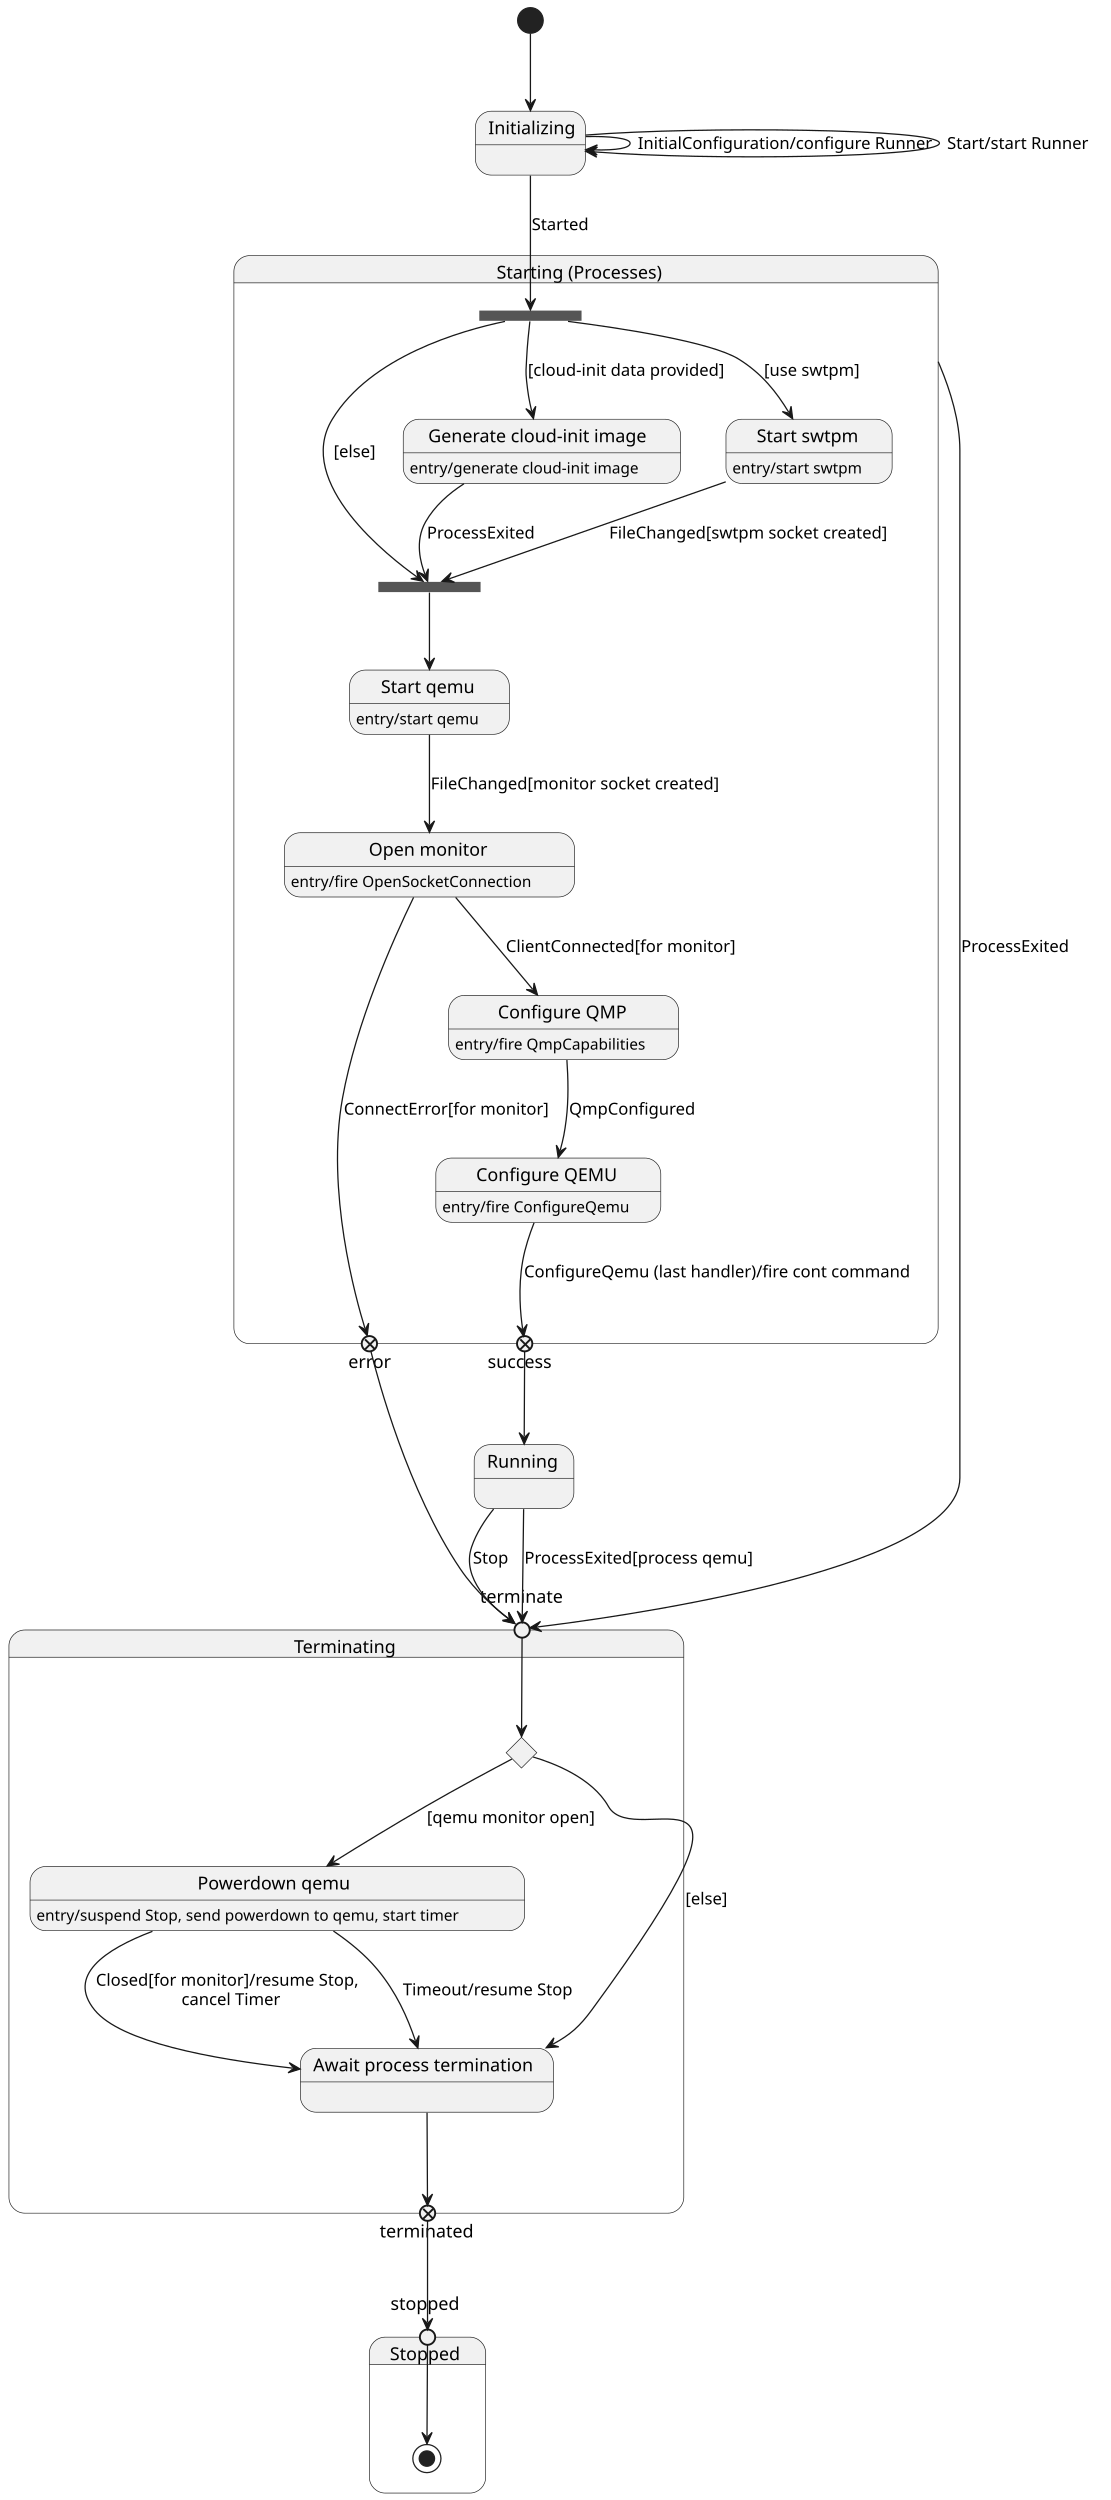
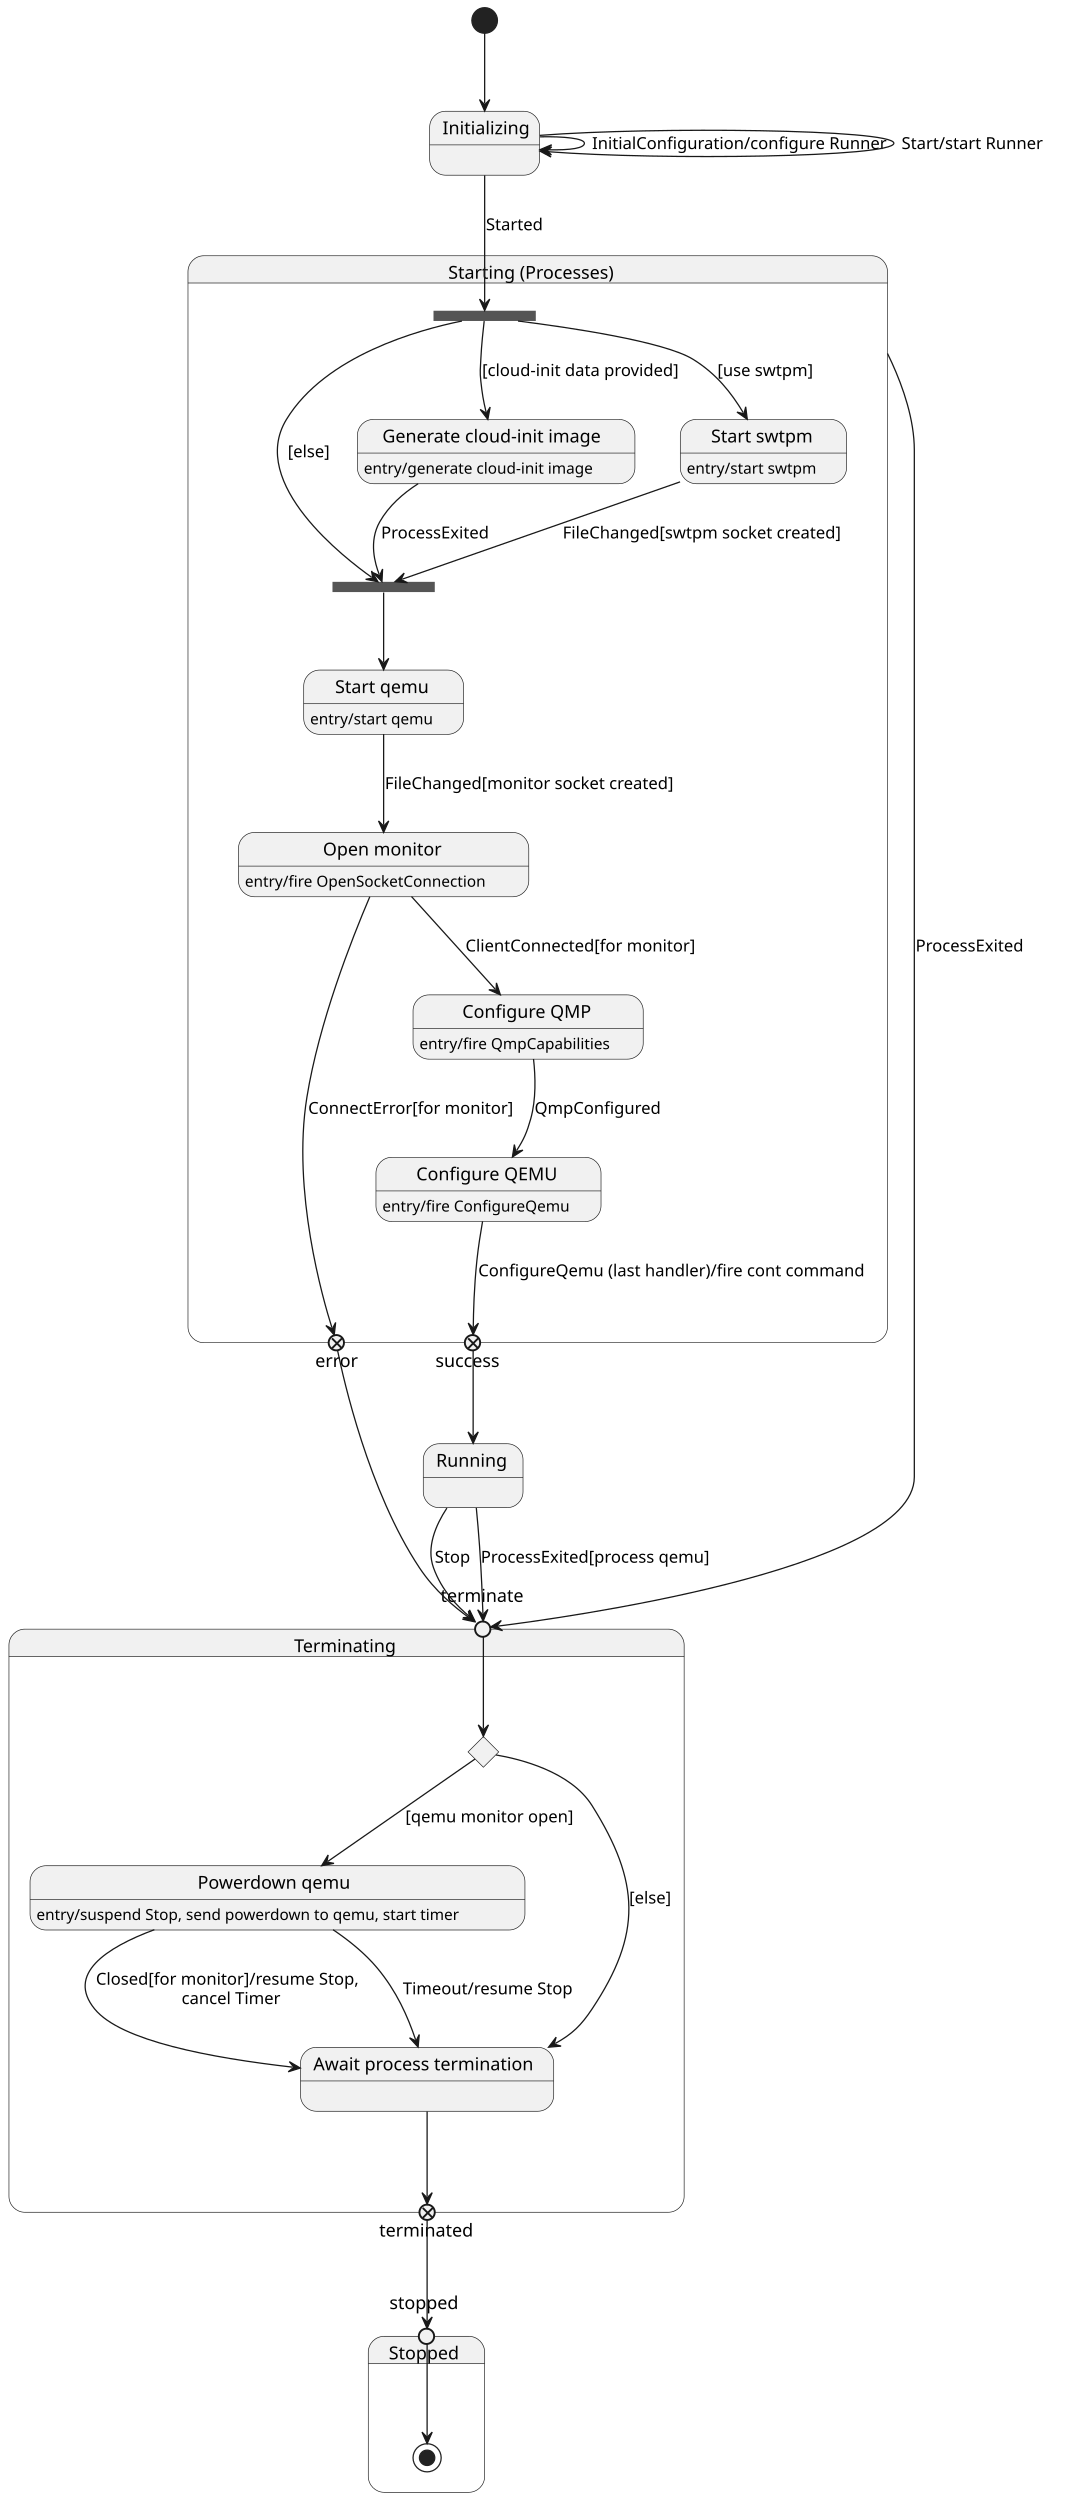
- <svg xmlns="http://www.w3.org/2000/svg" contentStyleType="text/css" height="1956px" preserveAspectRatio="none" style="width:869px;height:1956px;background:#FFFFFF;" version="1.1" viewBox="0 0 869 1956" width="869px" zoomAndPan="magnify">
+ <svg xmlns="http://www.w3.org/2000/svg" contentStyleType="text/css" height="1955px" preserveAspectRatio="none" style="width:833px;height:1955px;background:#FFFFFF;" version="1.1" viewBox="0 0 833 1955" width="833px" zoomAndPan="magnify">
  <defs />
  <g>
    <g id="cluster_StartingProcess">
-       <path d="M195.5,200 L721.5,200 A12.5,12.5 0 0 1 734,212.5 L734,221.297 L183,221.297 L183,212.5 A12.5,12.5 0 0 1 195.5,200 " fill="#F1F1F1" style="stroke:#F1F1F1;stroke-width:1.0;" />
-       <rect fill="none" height="851.32" rx="12.5" ry="12.5" style="stroke:#181818;stroke-width:0.5;" width="551" x="183" y="200" />
-       <line style="stroke:#181818;stroke-width:0.5;" x1="183" x2="734" y1="221.297" y2="221.297" />
-       <text fill="#000000" font-family="sans-serif" font-size="14" lengthAdjust="spacing" textLength="140" x="388.5" y="217.995">Starting (Processes)</text>
+       <path d="M159.5,200 L681.5,200 A12.5,12.5 0 0 1 694,212.5 L694,221.297 L147,221.297 L147,212.5 A12.5,12.5 0 0 1 159.5,200 " fill="#F1F1F1" style="stroke:#F1F1F1;stroke-width:1.0;" />
+       <rect fill="none" height="850" rx="12.5" ry="12.5" style="stroke:#181818;stroke-width:0.5;" width="547" x="147" y="200" />
+       <line style="stroke:#181818;stroke-width:0.5;" x1="147" x2="694" y1="221.297" y2="221.297" />
+       <text fill="#000000" font-family="sans-serif" font-size="14" lengthAdjust="spacing" textLength="140" x="350.5" y="217.995">Starting (Processes)</text>
    </g>
    <g id="cluster_Terminating">
-       <path d="M19.5,1275.32 L522.5,1275.32 A12.5,12.5 0 0 1 535,1287.82 L535,1296.617 L7,1296.617 L7,1287.82 A12.5,12.5 0 0 1 19.5,1275.32 " fill="#F1F1F1" style="stroke:#F1F1F1;stroke-width:1.0;" />
-       <rect fill="none" height="456.27" rx="12.5" ry="12.5" style="stroke:#181818;stroke-width:0.5;" width="528" x="7" y="1275.32" />
-       <line style="stroke:#181818;stroke-width:0.5;" x1="7" x2="535" y1="1296.617" y2="1296.617" />
-       <text fill="#000000" font-family="sans-serif" font-size="14" lengthAdjust="spacing" textLength="82" x="230" y="1293.315">Terminating</text>
+       <path d="M19.5,1274 L522.5,1274 A12.5,12.5 0 0 1 535,1286.5 L535,1295.297 L7,1295.297 L7,1286.5 A12.5,12.5 0 0 1 19.5,1274 " fill="#F1F1F1" style="stroke:#F1F1F1;stroke-width:1.0;" />
+       <rect fill="none" height="456" rx="12.5" ry="12.5" style="stroke:#181818;stroke-width:0.5;" width="528" x="7" y="1274" />
+       <line style="stroke:#181818;stroke-width:0.5;" x1="7" x2="535" y1="1295.297" y2="1295.297" />
+       <text fill="#000000" font-family="sans-serif" font-size="14" lengthAdjust="spacing" textLength="82" x="230" y="1291.995">Terminating</text>
    </g>
    <g id="cluster_Stopped">
-       <path d="M301.5,1828.59 L367.5,1828.59 A12.5,12.5 0 0 1 380,1841.09 L380,1849.887 L289,1849.887 L289,1841.09 A12.5,12.5 0 0 1 301.5,1828.59 " fill="#F1F1F1" style="stroke:#F1F1F1;stroke-width:1.0;" />
-       <rect fill="none" height="122" rx="12.5" ry="12.5" style="stroke:#181818;stroke-width:0.5;" width="91" x="289" y="1828.59" />
-       <line style="stroke:#181818;stroke-width:0.5;" x1="289" x2="380" y1="1849.887" y2="1849.887" />
-       <text fill="#000000" font-family="sans-serif" font-size="14" lengthAdjust="spacing" textLength="59" x="305" y="1846.585">Stopped</text>
+       <path d="M300.5,1827 L366.5,1827 A12.5,12.5 0 0 1 379,1839.5 L379,1848.297 L288,1848.297 L288,1839.5 A12.5,12.5 0 0 1 300.5,1827 " fill="#F1F1F1" style="stroke:#F1F1F1;stroke-width:1.0;" />
+       <rect fill="none" height="122" rx="12.5" ry="12.5" style="stroke:#181818;stroke-width:0.5;" width="91" x="288" y="1827" />
+       <line style="stroke:#181818;stroke-width:0.5;" x1="288" x2="379" y1="1848.297" y2="1848.297" />
+       <text fill="#000000" font-family="sans-serif" font-size="14" lengthAdjust="spacing" textLength="59" x="304" y="1844.995">Stopped</text>
    </g>
    <g id="StartingProcess.qemu">
-       <rect fill="#F1F1F1" height="50.266" rx="12.5" ry="12.5" style="stroke:#181818;stroke-width:0.5;" width="125" x="273.5" y="524.26" />
-       <line style="stroke:#181818;stroke-width:0.5;" x1="273.5" x2="398.5" y1="550.557" y2="550.557" />
-       <text fill="#000000" font-family="sans-serif" font-size="14" lengthAdjust="spacing" textLength="76" x="298" y="542.255">Start qemu</text>
-       <text fill="#000000" font-family="sans-serif" font-size="12" lengthAdjust="spacing" textLength="105" x="278.5" y="566.696">entry/start qemu</text>
+       <rect fill="#F1F1F1" height="50.266" rx="12.5" ry="12.5" style="stroke:#181818;stroke-width:0.5;" width="125" x="237.5" y="524" />
+       <line style="stroke:#181818;stroke-width:0.5;" x1="237.5" x2="362.5" y1="550.297" y2="550.297" />
+       <text fill="#000000" font-family="sans-serif" font-size="14" lengthAdjust="spacing" textLength="76" x="262" y="541.995">Start qemu</text>
+       <text fill="#000000" font-family="sans-serif" font-size="12" lengthAdjust="spacing" textLength="105" x="242.5" y="566.436">entry/start qemu</text>
    </g>
    <g id="StartingProcess.monitor">
-       <rect fill="#F1F1F1" height="50.266" rx="12.5" ry="12.5" style="stroke:#181818;stroke-width:0.5;" width="227" x="222.5" y="651.53" />
-       <line style="stroke:#181818;stroke-width:0.5;" x1="222.5" x2="449.5" y1="677.827" y2="677.827" />
-       <text fill="#000000" font-family="sans-serif" font-size="14" lengthAdjust="spacing" textLength="95" x="288.5" y="669.525">Open monitor</text>
-       <text fill="#000000" font-family="sans-serif" font-size="12" lengthAdjust="spacing" textLength="207" x="227.5" y="693.966">entry/fire OpenSocketConnection</text>
+       <rect fill="#F1F1F1" height="50.266" rx="12.5" ry="12.5" style="stroke:#181818;stroke-width:0.5;" width="227" x="186.5" y="651" />
+       <line style="stroke:#181818;stroke-width:0.5;" x1="186.5" x2="413.5" y1="677.297" y2="677.297" />
+       <text fill="#000000" font-family="sans-serif" font-size="14" lengthAdjust="spacing" textLength="95" x="252.5" y="668.995">Open monitor</text>
+       <text fill="#000000" font-family="sans-serif" font-size="12" lengthAdjust="spacing" textLength="207" x="191.5" y="693.436">entry/fire OpenSocketConnection</text>
    </g>
    <g id="StartingProcess.waitForConfigured">
-       <rect fill="#F1F1F1" height="50.266" rx="12.5" ry="12.5" style="stroke:#181818;stroke-width:0.5;" width="180" x="351" y="778.79" />
-       <line style="stroke:#181818;stroke-width:0.5;" x1="351" x2="531" y1="805.087" y2="805.087" />
-       <text fill="#000000" font-family="sans-serif" font-size="14" lengthAdjust="spacing" textLength="103" x="389.5" y="796.785">Configure QMP</text>
-       <text fill="#000000" font-family="sans-serif" font-size="12" lengthAdjust="spacing" textLength="160" x="356" y="821.226">entry/fire QmpCapabilities</text>
+       <rect fill="#F1F1F1" height="50.266" rx="12.5" ry="12.5" style="stroke:#181818;stroke-width:0.5;" width="180" x="323" y="778" />
+       <line style="stroke:#181818;stroke-width:0.5;" x1="323" x2="503" y1="804.297" y2="804.297" />
+       <text fill="#000000" font-family="sans-serif" font-size="14" lengthAdjust="spacing" textLength="103" x="361.5" y="795.995">Configure QMP</text>
+       <text fill="#000000" font-family="sans-serif" font-size="12" lengthAdjust="spacing" textLength="160" x="328" y="820.436">entry/fire QmpCapabilities</text>
    </g>
    <g id="StartingProcess.configure">
-       <rect fill="#F1F1F1" height="50.266" rx="12.5" ry="12.5" style="stroke:#181818;stroke-width:0.5;" width="176" x="341" y="906.06" />
-       <line style="stroke:#181818;stroke-width:0.5;" x1="341" x2="517" y1="932.357" y2="932.357" />
-       <text fill="#000000" font-family="sans-serif" font-size="14" lengthAdjust="spacing" textLength="113" x="372.5" y="924.055">Configure QEMU</text>
-       <text fill="#000000" font-family="sans-serif" font-size="12" lengthAdjust="spacing" textLength="156" x="346" y="948.495">entry/fire ConfigureQemu</text>
-     </g>
-     <text fill="#000000" font-family="sans-serif" font-size="14" lengthAdjust="spacing" textLength="58" x="381.5" y="1070.315">success</text>
-     <ellipse cx="410.5" cy="1051.32" fill="#F1F1F1" rx="6" ry="6" style="stroke:#181818;stroke-width:1.5;" />
-     <line style="stroke:#181818;stroke-width:1.5;" x1="414.889" x2="407.111" y1="1055.709" y2="1047.931" />
-     <line style="stroke:#181818;stroke-width:1.5;" x1="414.889" x2="407.111" y1="1047.931" y2="1055.709" />
-     <text fill="#000000" font-family="sans-serif" font-size="14" lengthAdjust="spacing" textLength="33" x="272.5" y="1070.315">error</text>
-     <ellipse cx="289" cy="1051.32" fill="#F1F1F1" rx="6" ry="6" style="stroke:#181818;stroke-width:1.5;" />
-     <line style="stroke:#181818;stroke-width:1.5;" x1="293.389" x2="285.611" y1="1055.709" y2="1047.931" />
-     <line style="stroke:#181818;stroke-width:1.5;" x1="293.389" x2="285.611" y1="1047.931" y2="1055.709" />
-     <rect fill="#555555" height="8" style="stroke:none;stroke-width:1.0;" width="80" x="375" y="243" />
-     <rect fill="#555555" height="8" style="stroke:none;stroke-width:1.0;" width="80" x="296" y="455.26" />
+       <rect fill="#F1F1F1" height="50.266" rx="12.5" ry="12.5" style="stroke:#181818;stroke-width:0.5;" width="176" x="294" y="905" />
+       <line style="stroke:#181818;stroke-width:0.5;" x1="294" x2="470" y1="931.297" y2="931.297" />
+       <text fill="#000000" font-family="sans-serif" font-size="14" lengthAdjust="spacing" textLength="113" x="325.5" y="922.995">Configure QEMU</text>
+       <text fill="#000000" font-family="sans-serif" font-size="12" lengthAdjust="spacing" textLength="156" x="299" y="947.436">entry/fire ConfigureQemu</text>
+     </g>
+     <text fill="#000000" font-family="sans-serif" font-size="14" lengthAdjust="spacing" textLength="58" x="340.5" y="1068.995">success</text>
+     <ellipse cx="369.5" cy="1050" fill="#F1F1F1" rx="6" ry="6" style="stroke:#181818;stroke-width:1.5;" />
+     <line style="stroke:#181818;stroke-width:1.5;" x1="373.889" x2="366.111" y1="1054.389" y2="1046.611" />
+     <line style="stroke:#181818;stroke-width:1.5;" x1="373.889" x2="366.111" y1="1046.611" y2="1054.389" />
+     <text fill="#000000" font-family="sans-serif" font-size="14" lengthAdjust="spacing" textLength="33" x="246.5" y="1068.995">error</text>
+     <ellipse cx="263" cy="1050" fill="#F1F1F1" rx="6" ry="6" style="stroke:#181818;stroke-width:1.5;" />
+     <line style="stroke:#181818;stroke-width:1.5;" x1="267.389" x2="259.611" y1="1054.389" y2="1046.611" />
+     <line style="stroke:#181818;stroke-width:1.5;" x1="267.389" x2="259.611" y1="1046.611" y2="1054.389" />
+     <rect fill="#555555" height="8" style="stroke:none;stroke-width:1.0;" width="80" x="339" y="243" />
+     <rect fill="#555555" height="8" style="stroke:none;stroke-width:1.0;" width="80" x="260" y="455" />
    <g id="StartingProcess.cloudInit">
-       <rect fill="#F1F1F1" height="50.266" rx="12.5" ry="12.5" style="stroke:#181818;stroke-width:0.5;" width="217" x="315.5" y="328" />
-       <line style="stroke:#181818;stroke-width:0.5;" x1="315.5" x2="532.5" y1="354.297" y2="354.297" />
-       <text fill="#000000" font-family="sans-serif" font-size="14" lengthAdjust="spacing" textLength="178" x="335" y="345.995">Generate cloud-init image</text>
-       <text fill="#000000" font-family="sans-serif" font-size="12" lengthAdjust="spacing" textLength="197" x="320.5" y="370.435">entry/generate cloud-init image</text>
+       <rect fill="#F1F1F1" height="50.266" rx="12.5" ry="12.5" style="stroke:#181818;stroke-width:0.5;" width="217" x="279.5" y="328" />
+       <line style="stroke:#181818;stroke-width:0.5;" x1="279.5" x2="496.5" y1="354.297" y2="354.297" />
+       <text fill="#000000" font-family="sans-serif" font-size="14" lengthAdjust="spacing" textLength="178" x="299" y="345.995">Generate cloud-init image</text>
+       <text fill="#000000" font-family="sans-serif" font-size="12" lengthAdjust="spacing" textLength="197" x="284.5" y="370.435">entry/generate cloud-init image</text>
    </g>
    <g id="StartingProcess.swtpm">
-       <rect fill="#F1F1F1" height="50.266" rx="12.5" ry="12.5" style="stroke:#181818;stroke-width:0.5;" width="130" x="568" y="328" />
-       <line style="stroke:#181818;stroke-width:0.5;" x1="568" x2="698" y1="354.297" y2="354.297" />
-       <text fill="#000000" font-family="sans-serif" font-size="14" lengthAdjust="spacing" textLength="82" x="592" y="345.995">Start swtpm</text>
-       <text fill="#000000" font-family="sans-serif" font-size="12" lengthAdjust="spacing" textLength="110" x="573" y="370.435">entry/start swtpm</text>
-     </g>
-     <text fill="#000000" font-family="sans-serif" font-size="14" lengthAdjust="spacing" textLength="66" x="375.5" y="1254.018">terminate</text>
-     <ellipse cx="408.5" cy="1275.32" fill="#F1F1F1" rx="6" ry="6" style="stroke:#181818;stroke-width:1.5;" />
+       <rect fill="#F1F1F1" height="50.266" rx="12.5" ry="12.5" style="stroke:#181818;stroke-width:0.5;" width="130" x="532" y="328" />
+       <line style="stroke:#181818;stroke-width:0.5;" x1="532" x2="662" y1="354.297" y2="354.297" />
+       <text fill="#000000" font-family="sans-serif" font-size="14" lengthAdjust="spacing" textLength="82" x="556" y="345.995">Start swtpm</text>
+       <text fill="#000000" font-family="sans-serif" font-size="12" lengthAdjust="spacing" textLength="110" x="537" y="370.435">entry/start swtpm</text>
+     </g>
+     <text fill="#000000" font-family="sans-serif" font-size="14" lengthAdjust="spacing" textLength="66" x="344.5" y="1252.698">terminate</text>
+     <ellipse cx="377.5" cy="1274" fill="#F1F1F1" rx="6" ry="6" style="stroke:#181818;stroke-width:1.5;" />
    <g id="elem_qemuRunning">
-       <polygon fill="#F1F1F1" points="408,1359.32,420,1371.32,408,1383.32,396,1371.32,408,1359.32" style="stroke:#181818;stroke-width:0.5;" />
-     </g>
-     <text fill="#000000" font-family="sans-serif" font-size="14" lengthAdjust="spacing" textLength="75" x="297" y="1750.585">terminated</text>
-     <ellipse cx="334.5" cy="1731.59" fill="#F1F1F1" rx="6" ry="6" style="stroke:#181818;stroke-width:1.5;" />
-     <line style="stroke:#181818;stroke-width:1.5;" x1="338.889" x2="331.111" y1="1735.979" y2="1728.201" />
-     <line style="stroke:#181818;stroke-width:1.5;" x1="338.889" x2="331.111" y1="1728.201" y2="1735.979" />
+       <polygon fill="#F1F1F1" points="378,1358,390,1370,378,1382,366,1370,378,1358" style="stroke:#181818;stroke-width:0.5;" />
+     </g>
+     <text fill="#000000" font-family="sans-serif" font-size="14" lengthAdjust="spacing" textLength="75" x="296.5" y="1748.995">terminated</text>
+     <ellipse cx="334" cy="1730" fill="#F1F1F1" rx="6" ry="6" style="stroke:#181818;stroke-width:1.5;" />
+     <line style="stroke:#181818;stroke-width:1.5;" x1="338.389" x2="330.611" y1="1734.389" y2="1726.611" />
+     <line style="stroke:#181818;stroke-width:1.5;" x1="338.389" x2="330.611" y1="1726.611" y2="1734.389" />
    <g id="Terminating.qemuPowerdown">
-       <rect fill="#F1F1F1" height="50.266" rx="12.5" ry="12.5" style="stroke:#181818;stroke-width:0.5;" width="387" x="23.5" y="1460.32" />
-       <line style="stroke:#181818;stroke-width:0.5;" x1="23.5" x2="410.5" y1="1486.617" y2="1486.617" />
-       <text fill="#000000" font-family="sans-serif" font-size="14" lengthAdjust="spacing" textLength="125" x="154.5" y="1478.315">Powerdown qemu</text>
-       <text fill="#000000" font-family="sans-serif" font-size="12" lengthAdjust="spacing" textLength="367" x="28.5" y="1502.755">entry/suspend Stop, send powerdown to qemu, start timer</text>
+       <rect fill="#F1F1F1" height="50.266" rx="12.5" ry="12.5" style="stroke:#181818;stroke-width:0.5;" width="387" x="23.5" y="1459" />
+       <line style="stroke:#181818;stroke-width:0.5;" x1="23.5" x2="410.5" y1="1485.297" y2="1485.297" />
+       <text fill="#000000" font-family="sans-serif" font-size="14" lengthAdjust="spacing" textLength="125" x="154.5" y="1476.995">Powerdown qemu</text>
+       <text fill="#000000" font-family="sans-serif" font-size="12" lengthAdjust="spacing" textLength="367" x="28.5" y="1501.436">entry/suspend Stop, send powerdown to qemu, start timer</text>
    </g>
    <g id="Terminating.terminateProcesses">
-       <rect fill="#F1F1F1" height="50" rx="12.5" ry="12.5" style="stroke:#181818;stroke-width:0.5;" width="198" x="235" y="1602.59" />
-       <line style="stroke:#181818;stroke-width:0.5;" x1="235" x2="433" y1="1628.887" y2="1628.887" />
-       <text fill="#000000" font-family="sans-serif" font-size="14" lengthAdjust="spacing" textLength="178" x="245" y="1620.585">Await process termination</text>
-     </g>
-     <text fill="#000000" font-family="sans-serif" font-size="14" lengthAdjust="spacing" textLength="58" x="305.5" y="1807.288">stopped</text>
-     <ellipse cx="334.5" cy="1828.59" fill="#F1F1F1" rx="6" ry="6" style="stroke:#181818;stroke-width:1.5;" />
-     <ellipse cx="334" cy="1923.59" fill="none" rx="11" ry="11" style="stroke:#222222;stroke-width:1.0;" />
-     <ellipse cx="334" cy="1923.59" fill="#222222" rx="6" ry="6" style="stroke:#222222;stroke-width:1.0;" />
-     <ellipse cx="415" cy="16" fill="#222222" rx="10" ry="10" style="stroke:#222222;stroke-width:1.0;" />
+       <rect fill="#F1F1F1" height="50" rx="12.5" ry="12.5" style="stroke:#181818;stroke-width:0.5;" width="198" x="235" y="1601" />
+       <line style="stroke:#181818;stroke-width:0.5;" x1="235" x2="433" y1="1627.297" y2="1627.297" />
+       <text fill="#000000" font-family="sans-serif" font-size="14" lengthAdjust="spacing" textLength="178" x="245" y="1618.995">Await process termination</text>
+     </g>
+     <text fill="#000000" font-family="sans-serif" font-size="14" lengthAdjust="spacing" textLength="58" x="304.5" y="1805.698">stopped</text>
+     <ellipse cx="333.5" cy="1827" fill="#F1F1F1" rx="6" ry="6" style="stroke:#181818;stroke-width:1.5;" />
+     <ellipse cx="334" cy="1922" fill="none" rx="11" ry="11" style="stroke:#222222;stroke-width:1.0;" />
+     <ellipse cx="334" cy="1922" fill="#222222" rx="6" ry="6" style="stroke:#222222;stroke-width:1.0;" />
+     <ellipse cx="379" cy="16" fill="#222222" rx="10" ry="10" style="stroke:#222222;stroke-width:1.0;" />
    <g id="Initializing">
-       <rect fill="#F1F1F1" height="50" rx="12.5" ry="12.5" style="stroke:#181818;stroke-width:0.5;" width="86" x="372" y="87" />
-       <line style="stroke:#181818;stroke-width:0.5;" x1="372" x2="458" y1="113.297" y2="113.297" />
-       <text fill="#000000" font-family="sans-serif" font-size="14" lengthAdjust="spacing" textLength="66" x="382" y="104.995">Initializing</text>
+       <rect fill="#F1F1F1" height="50" rx="12.5" ry="12.5" style="stroke:#181818;stroke-width:0.5;" width="86" x="336" y="87" />
+       <line style="stroke:#181818;stroke-width:0.5;" x1="336" x2="422" y1="113.297" y2="113.297" />
+       <text fill="#000000" font-family="sans-serif" font-size="14" lengthAdjust="spacing" textLength="66" x="346" y="104.995">Initializing</text>
    </g>
    <g id="Running">
-       <rect fill="#F1F1F1" height="50" rx="12.5" ry="12.5" style="stroke:#181818;stroke-width:0.5;" width="78" x="371" y="1130.32" />
-       <line style="stroke:#181818;stroke-width:0.5;" x1="371" x2="449" y1="1156.617" y2="1156.617" />
-       <text fill="#000000" font-family="sans-serif" font-size="14" lengthAdjust="spacing" textLength="58" x="381" y="1148.315">Running</text>
+       <rect fill="#F1F1F1" height="50" rx="12.5" ry="12.5" style="stroke:#181818;stroke-width:0.5;" width="78" x="331" y="1129" />
+       <line style="stroke:#181818;stroke-width:0.5;" x1="331" x2="409" y1="1155.297" y2="1155.297" />
+       <text fill="#000000" font-family="sans-serif" font-size="14" lengthAdjust="spacing" textLength="58" x="341" y="1146.995">Running</text>
    </g>
    <g id="link_*start*_Initializing">
-       <path d="M415,26.35 C415,40.28 415,60.95 415,80.64 " fill="none" id="*start*-to-Initializing" style="stroke:#181818;stroke-width:1.0;" />
-       <polygon fill="#181818" points="415,86.64,419,77.64,415,81.64,411,77.64,415,86.64" style="stroke:#181818;stroke-width:1.0;" />
+       <path d="M379,26.01 C379,39.89 379,60.97 379,80.84 " fill="none" id="*start*-to-Initializing" style="stroke:#181818;stroke-width:1.0;" />
+       <polygon fill="#181818" points="379,86.84,383,77.84,379,81.84,375,77.84,379,86.84" style="stroke:#181818;stroke-width:1.0;" />
    </g>
    <g id="link_Initializing_Initializing">
-       <path d="M458.31,106.86 C477,106.43 493,108.15 493,112 C493,115.84 482.998,117.695 464.308,117.275 " fill="none" id="Initializing-to-Initializing" style="stroke:#181818;stroke-width:1.0;" />
-       <polygon fill="#181818" points="458.31,117.14,467.218,121.341,463.309,117.252,467.398,113.343,458.31,117.14" style="stroke:#181818;stroke-width:1.0;" />
-       <text fill="#000000" font-family="sans-serif" font-size="13" lengthAdjust="spacing" textLength="230" x="499" y="116.567">InitialConfiguration/configure Runner</text>
+       <path d="M422.31,107 C441,106.59 457,108.26 457,112 C457,115.74 446.999,117.542 428.309,117.132 " fill="none" id="Initializing-to-Initializing" style="stroke:#181818;stroke-width:1.0;" />
+       <polygon fill="#181818" points="422.31,117,431.22,121.196,427.309,117.11,431.396,113.198,422.31,117" style="stroke:#181818;stroke-width:1.0;" />
+       <text fill="#000000" font-family="sans-serif" font-size="13" lengthAdjust="spacing" textLength="230" x="463" y="116.567">InitialConfiguration/configure Runner</text>
    </g>
    <g id="link_Initializing_Initializing">
-       <path d="M458.19,105.68 C548.17,98.6 735,100.71 735,112 C735,123.28 554.152,125.861 464.171,118.781 " fill="none" id="Initializing-to-Initializing-1" style="stroke:#181818;stroke-width:1.0;" />
-       <polygon fill="#181818" points="458.19,118.31,466.849,123.004,463.175,118.702,467.476,115.028,458.19,118.31" style="stroke:#181818;stroke-width:1.0;" />
-       <text fill="#000000" font-family="sans-serif" font-size="13" lengthAdjust="spacing" textLength="115" x="741" y="116.567">Start/start Runner</text>
+       <path d="M422.19,105.85 C512.17,98.97 699,101.02 699,112 C699,122.98 518.153,125.487 428.173,118.607 " fill="none" id="Initializing-to-Initializing-1" style="stroke:#181818;stroke-width:1.0;" />
+       <polygon fill="#181818" points="422.19,118.15,430.859,122.825,427.175,118.531,431.469,114.848,422.19,118.15" style="stroke:#181818;stroke-width:1.0;" />
+       <text fill="#000000" font-family="sans-serif" font-size="13" lengthAdjust="spacing" textLength="115" x="705" y="116.567">Start/start Runner</text>
    </g>
    <g id="link_prepFork_cloudInit">
-       <path d="M414.58,251.46 C413.88,257.46 412.49,270.19 412,281 C411.66,288.54 411.18,290.49 412,298 C413.07,307.76 413.813,312.49 415.983,321.69 " fill="none" id="prepFork-to-cloudInit" style="stroke:#181818;stroke-width:1.0;" />
-       <polygon fill="#181818" points="417.36,327.53,419.187,317.852,416.212,322.663,411.401,319.689,417.36,327.53" style="stroke:#181818;stroke-width:1.0;" />
-       <text fill="#000000" font-family="sans-serif" font-size="13" lengthAdjust="spacing" textLength="160" x="413" y="294.067">[cloud-init data provided]</text>
+       <path d="M378.63,251.09 C377.94,256.92 376.5,269.97 376,281 C375.66,288.55 375.18,290.49 376,298 C377.09,307.93 377.883,312.863 380.093,322.163 " fill="none" id="prepFork-to-cloudInit" style="stroke:#181818;stroke-width:1.0;" />
+       <polygon fill="#181818" points="381.48,328,383.291,318.319,380.324,323.135,375.508,320.169,381.48,328" style="stroke:#181818;stroke-width:1.0;" />
+       <text fill="#000000" font-family="sans-serif" font-size="13" lengthAdjust="spacing" textLength="160" x="377" y="294.067">[cloud-init data provided]</text>
    </g>
    <g id="link_swtpm_prepJoin">
-       <path d="M567.82,376.98 C494.06,402.85 385.392,440.945 351.472,452.835 " fill="none" id="swtpm-to-prepJoin" style="stroke:#181818;stroke-width:1.0;" />
-       <polygon fill="#181818" points="345.81,454.82,355.627,455.618,350.529,453.166,352.98,448.068,345.81,454.82" style="stroke:#181818;stroke-width:1.0;" />
-       <text fill="#000000" font-family="sans-serif" font-size="13" lengthAdjust="spacing" textLength="229" x="476.59" y="421.327">FileChanged[swtpm socket created]</text>
+       <path d="M531.82,376.82 C457.37,402.89 347.273,441.447 314.553,452.907 " fill="none" id="swtpm-to-prepJoin" style="stroke:#181818;stroke-width:1.0;" />
+       <polygon fill="#181818" points="308.89,454.89,318.706,455.69,313.609,453.237,316.062,448.14,308.89,454.89" style="stroke:#181818;stroke-width:1.0;" />
+       <text fill="#000000" font-family="sans-serif" font-size="13" lengthAdjust="spacing" textLength="229" x="440" y="421.067">FileChanged[swtpm socket created]</text>
    </g>
    <g id="link_prepFork_swtpm">
-       <path d="M444.41,251.45 C485.11,256.66 556.05,267.35 578,281 C596.16,292.29 607.535,306.736 617.065,322.496 " fill="none" id="prepFork-to-swtpm" style="stroke:#181818;stroke-width:1.0;" />
-       <polygon fill="#181818" points="620.17,327.63,618.936,317.859,617.583,323.351,612.09,321.998,620.17,327.63" style="stroke:#181818;stroke-width:1.0;" />
-       <text fill="#000000" font-family="sans-serif" font-size="13" lengthAdjust="spacing" textLength="79" x="597.75" y="294.067">[use swtpm]</text>
+       <path d="M405.07,251.04 C445.1,256.07 519.43,266.99 542,281 C560.28,292.35 571.727,306.964 581.267,322.755 " fill="none" id="prepFork-to-swtpm" style="stroke:#181818;stroke-width:1.0;" />
+       <polygon fill="#181818" points="584.37,327.89,583.139,318.118,581.784,323.61,576.292,322.255,584.37,327.89" style="stroke:#181818;stroke-width:1.0;" />
+       <text fill="#000000" font-family="sans-serif" font-size="13" lengthAdjust="spacing" textLength="79" x="561" y="294.067">[use swtpm]</text>
    </g>
    <g id="link_cloudInit_prepJoin">
-       <path d="M363.01,378.47 C351.02,386.16 340,395.96 333,408.26 C324.23,423.68 329.206,440.672 332.456,449.212 " fill="none" id="cloudInit-to-prepJoin" style="stroke:#181818;stroke-width:1.0;" />
-       <polygon fill="#181818" points="334.59,454.82,335.127,444.986,332.812,450.147,327.651,447.831,334.59,454.82" style="stroke:#181818;stroke-width:1.0;" />
-       <text fill="#000000" font-family="sans-serif" font-size="13" lengthAdjust="spacing" textLength="89" x="334" y="421.327">ProcessExited</text>
+       <path d="M327.01,378.25 C315.02,385.92 304,395.71 297,408 C288.14,423.57 293.325,440.86 296.535,449.2 " fill="none" id="cloudInit-to-prepJoin" style="stroke:#181818;stroke-width:1.0;" />
+       <polygon fill="#181818" points="298.69,454.8,299.19,444.964,296.894,450.134,291.724,447.837,298.69,454.8" style="stroke:#181818;stroke-width:1.0;" />
+       <text fill="#000000" font-family="sans-serif" font-size="13" lengthAdjust="spacing" textLength="89" x="298" y="421.067">ProcessExited</text>
    </g>
    <g id="link_prepFork_prepJoin">
-       <path d="M395.1,251.47 C360.44,258.7 289.86,278.99 260,328 C229.62,377.86 304.956,436.215 326.136,451.325 " fill="none" id="prepFork-to-prepJoin" style="stroke:#181818;stroke-width:1.0;" />
-       <polygon fill="#181818" points="331.02,454.81,326.016,446.327,326.95,451.906,321.37,452.839,331.02,454.81" style="stroke:#181818;stroke-width:1.0;" />
-       <text fill="#000000" font-family="sans-serif" font-size="13" lengthAdjust="spacing" textLength="36" x="261" y="357.697">[else]</text>
+       <path d="M361.25,251.03 C327.44,257.86 254.49,277.96 224,328 C193.4,378.23 270.403,437.123 290.683,451.483 " fill="none" id="prepFork-to-prepJoin" style="stroke:#181818;stroke-width:1.0;" />
+       <polygon fill="#181818" points="295.58,454.95,290.546,446.485,291.499,452.061,285.923,453.014,295.58,454.95" style="stroke:#181818;stroke-width:1.0;" />
+       <text fill="#000000" font-family="sans-serif" font-size="13" lengthAdjust="spacing" textLength="36" x="225" y="357.567">[else]</text>
    </g>
    <g id="link_prepJoin_qemu">
-       <path d="M336,463.61 C336,473.36 336,496.38 336,517.77 " fill="none" id="prepJoin-to-qemu" style="stroke:#181818;stroke-width:1.0;" />
-       <polygon fill="#181818" points="336,523.77,340,514.77,336,518.77,332,514.77,336,523.77" style="stroke:#181818;stroke-width:1.0;" />
+       <path d="M300,463.34 C300,473.14 300,496.43 300,517.82 " fill="none" id="prepJoin-to-qemu" style="stroke:#181818;stroke-width:1.0;" />
+       <polygon fill="#181818" points="300,523.82,304,514.82,300,518.82,296,514.82,300,523.82" style="stroke:#181818;stroke-width:1.0;" />
    </g>
    <g id="link_qemu_monitor">
-       <path d="M336,574.84 C336,596.92 336,623.22 336,645.27 " fill="none" id="qemu-to-monitor" style="stroke:#181818;stroke-width:1.0;" />
-       <polygon fill="#181818" points="336,651.27,340,642.27,336,646.27,332,642.27,336,651.27" style="stroke:#181818;stroke-width:1.0;" />
-       <text fill="#000000" font-family="sans-serif" font-size="13" lengthAdjust="spacing" textLength="237" x="337" y="617.597">FileChanged[monitor socket created]</text>
+       <path d="M300,574.1 C300,596.24 300,622.86 300,644.97 " fill="none" id="qemu-to-monitor" style="stroke:#181818;stroke-width:1.0;" />
+       <polygon fill="#181818" points="300,650.97,304,641.97,300,645.97,296,641.97,300,650.97" style="stroke:#181818;stroke-width:1.0;" />
+       <text fill="#000000" font-family="sans-serif" font-size="13" lengthAdjust="spacing" textLength="237" x="301" y="617.067">FileChanged[monitor socket created]</text>
    </g>
    <g id="link_monitor_waitForConfigured">
-       <path d="M356.49,702.11 C375,724.18 398.216,751.882 416.706,773.942 " fill="none" id="monitor-to-waitForConfigured" style="stroke:#181818;stroke-width:1.0;" />
-       <polygon fill="#181818" points="420.56,778.54,417.844,769.073,417.348,774.708,411.713,774.212,420.56,778.54" style="stroke:#181818;stroke-width:1.0;" />
-       <text fill="#000000" font-family="sans-serif" font-size="13" lengthAdjust="spacing" textLength="186" x="395.79" y="744.857">ClientConnected[for monitor]</text>
+       <path d="M321.79,701.1 C341.8,723.24 367.266,751.409 387.256,773.519 " fill="none" id="monitor-to-waitForConfigured" style="stroke:#181818;stroke-width:1.0;" />
+       <polygon fill="#181818" points="391.28,777.97,388.211,768.611,387.927,774.261,382.277,773.977,391.28,777.97" style="stroke:#181818;stroke-width:1.0;" />
+       <text fill="#000000" font-family="sans-serif" font-size="13" lengthAdjust="spacing" textLength="186" x="364" y="744.067">ClientConnected[for monitor]</text>
    </g>
    <g id="link_monitor_error">
-       <path d="M323.6,702.09 C307.06,736.19 278.62,800.48 268,859.06 C254.77,932.03 278.508,1016.548 285.518,1039.228 " fill="none" id="monitor-to-error" style="stroke:#181818;stroke-width:1.0;" />
-       <polygon fill="#181818" points="287.29,1044.96,288.454,1035.18,285.813,1040.183,280.811,1037.543,287.29,1044.96" style="stroke:#181818;stroke-width:1.0;" />
-       <text fill="#000000" font-family="sans-serif" font-size="13" lengthAdjust="spacing" textLength="165" x="269" y="872.127">ConnectError[for monitor]</text>
+       <path d="M289.18,701.26 C274.59,735.41 249.36,799.99 240,858 C228.13,931.53 252.583,1016.168 259.553,1038.238 " fill="none" id="monitor-to-error" style="stroke:#181818;stroke-width:1.0;" />
+       <polygon fill="#181818" points="261.36,1043.96,262.464,1034.173,259.854,1039.192,254.835,1036.582,261.36,1043.96" style="stroke:#181818;stroke-width:1.0;" />
+       <text fill="#000000" font-family="sans-serif" font-size="13" lengthAdjust="spacing" textLength="165" x="241" y="871.067">ConnectError[for monitor]</text>
    </g>
    <g id="link_waitForConfigured_configure">
-       <path d="M443.54,829.38 C444.51,843.14 444.96,860.62 443,876.06 C441.75,885.88 440.857,890.684 438.337,899.874 " fill="none" id="waitForConfigured-to-configure" style="stroke:#181818;stroke-width:1.0;" />
-       <polygon fill="#181818" points="436.75,905.66,442.988,898.038,438.072,900.838,435.272,895.923,436.75,905.66" style="stroke:#181818;stroke-width:1.0;" />
-       <text fill="#000000" font-family="sans-serif" font-size="13" lengthAdjust="spacing" textLength="100" x="445.21" y="872.127">QmpConfigured</text>
+       <path d="M417.21,828.1 C418.78,842.06 419.28,859.81 415,875 C412.05,885.47 409.715,890.886 403.955,899.766 " fill="none" id="waitForConfigured-to-configure" style="stroke:#181818;stroke-width:1.0;" />
+       <polygon fill="#181818" points="400.69,904.8,408.944,899.426,403.411,900.605,402.232,895.073,400.69,904.8" style="stroke:#181818;stroke-width:1.0;" />
+       <text fill="#000000" font-family="sans-serif" font-size="13" lengthAdjust="spacing" textLength="100" x="418" y="871.067">QmpConfigured</text>
    </g>
    <g id="link_configure_success">
-       <path d="M417.84,956.74 C414.27,965.84 410.78,976.36 409,986.32 C405.09,1008.21 407.337,1029.022 408.887,1039.682 " fill="none" id="configure-to-success" style="stroke:#181818;stroke-width:1.0;" />
-       <polygon fill="#181818" points="409.75,1045.62,412.413,1036.138,409.031,1040.672,404.497,1037.289,409.75,1045.62" style="stroke:#181818;stroke-width:1.0;" />
-       <text fill="#000000" font-family="sans-serif" font-size="13" lengthAdjust="spacing" textLength="314" x="410" y="999.387">ConfigureQemu (last handler)/fire cont command</text>
+       <path d="M377.36,955.11 C375.73,964.42 374.05,975.17 373,985 C370.69,1006.68 370.226,1026.68 370.106,1037.67 " fill="none" id="configure-to-success" style="stroke:#181818;stroke-width:1.0;" />
+       <polygon fill="#181818" points="370.04,1043.67,374.138,1034.714,370.095,1038.67,366.139,1034.627,370.04,1043.67" style="stroke:#181818;stroke-width:1.0;" />
+       <text fill="#000000" font-family="sans-serif" font-size="13" lengthAdjust="spacing" textLength="314" x="374" y="998.067">ConfigureQemu (last handler)/fire cont command</text>
    </g>
    <g id="link_Initializing_prepFork">
-       <path d="M415,137.39 C415,170.69 415,221.91 415,236.52 " fill="none" id="Initializing-to-prepFork" style="stroke:#181818;stroke-width:1.0;" />
-       <polygon fill="#181818" points="415,242.52,419,233.52,415,237.52,411,233.52,415,242.52" style="stroke:#181818;stroke-width:1.0;" />
-       <text fill="#000000" font-family="sans-serif" font-size="13" lengthAdjust="spacing" textLength="48" x="416" y="180.067">Started</text>
+       <path d="M379,137.09 C379,170.62 379,222.86 379,236.89 " fill="none" id="Initializing-to-prepFork" style="stroke:#181818;stroke-width:1.0;" />
+       <polygon fill="#181818" points="379,242.89,383,233.89,379,237.89,375,233.89,379,242.89" style="stroke:#181818;stroke-width:1.0;" />
+       <text fill="#000000" font-family="sans-serif" font-size="13" lengthAdjust="spacing" textLength="48" x="380" y="180.067">Started</text>
    </g>
    <g id="link_success_Running">
-       <path d="M410.48,1057.24 C410.41,1070.14 410.27,1099.59 410.15,1123.88 " fill="none" id="success-to-Running" style="stroke:#181818;stroke-width:1.0;" />
-       <polygon fill="#181818" points="410.12,1129.88,414.164,1120.9,410.145,1124.88,406.164,1120.86,410.12,1129.88" style="stroke:#181818;stroke-width:1.0;" />
+       <path d="M370,1056.2 C370,1069.35 370,1098.62 370,1122.75 " fill="none" id="success-to-Running" style="stroke:#181818;stroke-width:1.0;" />
+       <polygon fill="#181818" points="370,1128.75,374,1119.75,370,1123.75,366,1119.75,370,1128.75" style="stroke:#181818;stroke-width:1.0;" />
    </g>
    <g id="link_terminate_qemuRunning">
-       <path d="M408.47,1281.12 C408.4,1295.41 408.202,1332.03 408.092,1352.76 " fill="none" id="terminate-to-qemuRunning" style="stroke:#181818;stroke-width:1.0;" />
-       <polygon fill="#181818" points="408.06,1358.76,412.108,1349.781,408.087,1353.76,404.108,1349.739,408.06,1358.76" style="stroke:#181818;stroke-width:1.0;" />
+       <path d="M378,1280.05 C378,1294.7 378,1331.41 378,1351.85 " fill="none" id="terminate-to-qemuRunning" style="stroke:#181818;stroke-width:1.0;" />
+       <polygon fill="#181818" points="378,1357.85,382,1348.85,378,1352.85,374,1348.85,378,1357.85" style="stroke:#181818;stroke-width:1.0;" />
    </g>
    <g id="link_qemuRunning_qemuPowerdown">
-       <path d="M400.48,1376.28 C386.89,1383.45 357.4,1399.19 333,1413.32 C307.04,1428.37 283.383,1442.818 261.003,1456.758 " fill="none" id="qemuRunning-to-qemuPowerdown" style="stroke:#181818;stroke-width:1.0;" />
-       <polygon fill="#181818" points="255.91,1459.93,265.664,1458.567,260.154,1457.286,261.435,1451.776,255.91,1459.93" style="stroke:#181818;stroke-width:1.0;" />
-       <text fill="#000000" font-family="sans-serif" font-size="13" lengthAdjust="spacing" textLength="137" x="334" y="1426.387">[qemu monitor open]</text>
+       <path d="M371.49,1375.53 C351.6,1389.36 295.576,1428.344 256.436,1455.564 " fill="none" id="qemuRunning-to-qemuPowerdown" style="stroke:#181818;stroke-width:1.0;" />
+       <polygon fill="#181818" points="251.51,1458.99,261.183,1457.135,255.615,1456.135,256.615,1450.568,251.51,1458.99" style="stroke:#181818;stroke-width:1.0;" />
+       <text fill="#000000" font-family="sans-serif" font-size="13" lengthAdjust="spacing" textLength="137" x="317" y="1425.067">[qemu monitor open]</text>
    </g>
    <g id="link_qemuRunning_terminateProcesses">
-       <path d="M417.15,1374.69 C432.56,1379.22 463.26,1390.76 476,1413.32 C496.93,1450.39 620.9,1357.27 463,1572.59 C453.81,1585.12 446.437,1591.923 432.627,1599.333 " fill="none" id="qemuRunning-to-terminateProcesses" style="stroke:#181818;stroke-width:1.0;" />
-       <polygon fill="#181818" points="427.34,1602.17,437.162,1601.439,431.746,1599.806,433.379,1594.39,427.34,1602.17" style="stroke:#181818;stroke-width:1.0;" />
-       <text fill="#000000" font-family="sans-serif" font-size="13" lengthAdjust="spacing" textLength="36" x="536.26" y="1490.027">[else]</text>
+       <path d="M387.85,1372.36 C406.41,1375.52 446.19,1385.22 463,1412 C500.58,1471.85 502.15,1512.17 463,1571 C454.53,1583.73 447.66,1590.566 434.21,1598.006 " fill="none" id="qemuRunning-to-terminateProcesses" style="stroke:#181818;stroke-width:1.0;" />
+       <polygon fill="#181818" points="428.96,1600.91,438.772,1600.054,433.335,1598.49,434.899,1593.053,428.96,1600.91" style="stroke:#181818;stroke-width:1.0;" />
+       <text fill="#000000" font-family="sans-serif" font-size="13" lengthAdjust="spacing" textLength="36" x="492" y="1488.567">[else]</text>
    </g>
    <g id="link_qemuPowerdown_terminateProcesses">
-       <path d="M119.27,1511.07 C81.6,1525.35 52.23,1545.84 74,1572.59 C94.37,1597.62 164.259,1610.75 228.809,1618.11 " fill="none" id="qemuPowerdown-to-terminateProcesses" style="stroke:#181818;stroke-width:1.0;" />
-       <polygon fill="#181818" points="234.77,1618.79,226.281,1613.796,229.802,1618.224,225.375,1621.745,234.77,1618.79" style="stroke:#181818;stroke-width:1.0;" />
-       <text fill="#000000" font-family="sans-serif" font-size="13" lengthAdjust="spacing" textLength="215" x="75" y="1553.657">Closed[for monitor]/resume Stop,</text>
-       <text fill="#000000" font-family="sans-serif" font-size="13" lengthAdjust="spacing" textLength="81" x="142" y="1568.79">cancel Timer</text>
+       <path d="M120.71,1509.02 C82.36,1523.28 51.97,1543.92 74,1571 C94.37,1596.03 164.259,1609.16 228.809,1616.52 " fill="none" id="qemuPowerdown-to-terminateProcesses" style="stroke:#181818;stroke-width:1.0;" />
+       <polygon fill="#181818" points="234.77,1617.2,226.281,1612.206,229.802,1616.634,225.375,1620.155,234.77,1617.2" style="stroke:#181818;stroke-width:1.0;" />
+       <text fill="#000000" font-family="sans-serif" font-size="13" lengthAdjust="spacing" textLength="215" x="75" y="1552.067">Closed[for monitor]/resume Stop,</text>
+       <text fill="#000000" font-family="sans-serif" font-size="13" lengthAdjust="spacing" textLength="81" x="142" y="1567.2">cancel Timer</text>
    </g>
    <g id="link_qemuPowerdown_terminateProcesses">
-       <path d="M260.87,1510.85 C273.04,1519.12 285.5,1529.2 295,1540.59 C310.22,1558.85 318.782,1578.328 325.022,1596.718 " fill="none" id="qemuPowerdown-to-terminateProcesses-1" style="stroke:#181818;stroke-width:1.0;" />
-       <polygon fill="#181818" points="326.95,1602.4,327.846,1592.592,325.343,1597.665,320.27,1595.163,326.95,1602.4" style="stroke:#181818;stroke-width:1.0;" />
-       <text fill="#000000" font-family="sans-serif" font-size="13" lengthAdjust="spacing" textLength="139" x="315.16" y="1561.157">Timeout/resume Stop</text>
+       <path d="M260.47,1509.04 C272.76,1517.34 285.4,1527.49 295,1539 C310.23,1557.25 318.795,1576.737 325.025,1595.127 " fill="none" id="qemuPowerdown-to-terminateProcesses-1" style="stroke:#181818;stroke-width:1.0;" />
+       <polygon fill="#181818" points="326.95,1600.81,327.851,1591.002,325.346,1596.074,320.274,1593.569,326.95,1600.81" style="stroke:#181818;stroke-width:1.0;" />
+       <text fill="#000000" font-family="sans-serif" font-size="13" lengthAdjust="spacing" textLength="139" x="315" y="1559.567">Timeout/resume Stop</text>
    </g>
    <g id="link_terminateProcesses_terminated">
-       <path d="M334.12,1653.02 C334.24,1677.3 334.377,1706.73 334.447,1719.65 " fill="none" id="terminateProcesses-to-terminated" style="stroke:#181818;stroke-width:1.0;" />
-       <polygon fill="#181818" points="334.48,1725.65,338.431,1716.629,334.453,1720.65,330.431,1716.672,334.48,1725.65" style="stroke:#181818;stroke-width:1.0;" />
+       <path d="M334,1651.17 C334,1675.21 334,1704.36 334,1717.65 " fill="none" id="terminateProcesses-to-terminated" style="stroke:#181818;stroke-width:1.0;" />
+       <polygon fill="#181818" points="334,1723.65,338,1714.65,334,1718.65,330,1714.65,334,1723.65" style="stroke:#181818;stroke-width:1.0;" />
    </g>
    <g id="link_Running_terminate">
-       <path d="M386.2,1180.69 C379.27,1189.34 372.61,1199.61 369,1210.32 C360.59,1235.32 385.239,1257.122 398.049,1266.722 " fill="none" id="Running-to-terminate" style="stroke:#181818;stroke-width:1.0;" />
-       <polygon fill="#181818" points="402.85,1270.32,398.047,1261.722,398.849,1267.322,393.249,1268.124,402.85,1270.32" style="stroke:#181818;stroke-width:1.0;" />
-       <text fill="#000000" font-family="sans-serif" font-size="13" lengthAdjust="spacing" textLength="30" x="370" y="1223.387">Stop</text>
+       <path d="M349.47,1179.32 C340.55,1192.89 333.29,1210.19 339,1226 C345.48,1243.95 357.55,1256.024 366.86,1263.904 " fill="none" id="Running-to-terminate" style="stroke:#181818;stroke-width:1.0;" />
+       <polygon fill="#181818" points="371.44,1267.78,367.155,1258.912,367.623,1264.55,361.986,1265.019,371.44,1267.78" style="stroke:#181818;stroke-width:1.0;" />
+       <text fill="#000000" font-family="sans-serif" font-size="13" lengthAdjust="spacing" textLength="30" x="340" y="1222.067">Stop</text>
    </g>
    <g id="link_Running_terminate">
-       <path d="M409.69,1180.77 C409.33,1209.4 408.827,1248.771 408.637,1263.521 " fill="none" id="Running-to-terminate-1" style="stroke:#181818;stroke-width:1.0;" />
-       <polygon fill="#181818" points="408.56,1269.52,412.676,1260.572,408.624,1264.52,404.676,1260.469,408.56,1269.52" style="stroke:#181818;stroke-width:1.0;" />
-       <text fill="#000000" font-family="sans-serif" font-size="13" lengthAdjust="spacing" textLength="190" x="410.29" y="1223.387">ProcessExited[process qemu]</text>
+       <path d="M372.47,1179.17 C373.37,1188.49 374.32,1199.23 375,1209 C376.52,1230.75 377.273,1250.713 377.633,1261.693 " fill="none" id="Running-to-terminate-1" style="stroke:#181818;stroke-width:1.0;" />
+       <polygon fill="#181818" points="377.83,1267.69,381.533,1258.564,377.666,1262.693,373.537,1258.826,377.83,1267.69" style="stroke:#181818;stroke-width:1.0;" />
+       <text fill="#000000" font-family="sans-serif" font-size="13" lengthAdjust="spacing" textLength="190" x="376" y="1222.067">ProcessExited[process qemu]</text>
    </g>
    <g id="link_error_terminate">
-       <path d="M290.27,1057.57 C295.8,1079.69 319.31,1166.97 360,1227.32 C372.32,1245.6 387.937,1258.731 397.897,1266.361 " fill="none" id="error-to-terminate" style="stroke:#181818;stroke-width:1.0;" />
-       <polygon fill="#181818" points="402.66,1270.01,397.948,1261.361,398.691,1266.969,393.083,1267.712,402.66,1270.01" style="stroke:#181818;stroke-width:1.0;" />
+       <path d="M264.03,1056.27 C268.55,1078.47 288.21,1166.05 328,1226 C340.12,1244.26 355.801,1257.015 366.392,1264.736 " fill="none" id="error-to-terminate" style="stroke:#181818;stroke-width:1.0;" />
+       <polygon fill="#181818" points="371.24,1268.27,366.324,1259.736,367.2,1265.325,361.611,1266.201,371.24,1268.27" style="stroke:#181818;stroke-width:1.0;" />
    </g>
    <g id="link_StartingProcess_terminate">
-       <path d="M734.041,282.988 C734.544,284.151 735.048,285.333 735.549,286.534 C743.565,305.743 751,329.625 751,352.13 C751,352.13 751,352.13 751,1156.32 C751,1230.54 465.888,1267.488 420.398,1272.928 " fill="none" id="StartingProcess-to-terminate" style="stroke:#181818;stroke-width:1.0;" />
-       <polygon fill="#181818" points="414.44,1273.64,423.851,1276.543,419.405,1273.046,422.901,1268.6,414.44,1273.64" style="stroke:#181818;stroke-width:1.0;" />
-       <text fill="#000000" font-family="sans-serif" font-size="13" lengthAdjust="spacing" textLength="89" x="752" y="744.857">ProcessExited</text>
+       <path d="M694.016,276.402 C695.127,278.666 696.25,281.031 697.369,283.483 C706.32,303.092 715,328.235 715,352 C715,352 715,352 715,1155 C715,1228.3 433.334,1266.139 389.524,1271.589 " fill="none" id="StartingProcess-to-terminate" style="stroke:#181818;stroke-width:1.0;" />
+       <polygon fill="#181818" points="383.57,1272.33,392.995,1275.188,388.532,1271.713,392.007,1267.25,383.57,1272.33" style="stroke:#181818;stroke-width:1.0;" />
+       <text fill="#000000" font-family="sans-serif" font-size="13" lengthAdjust="spacing" textLength="89" x="716" y="744.067">ProcessExited</text>
    </g>
    <g id="link_stopped_*end*Stopped">
-       <path d="M334.47,1834.33 C334.4,1848.69 334.19,1885.97 334.09,1906.09 " fill="none" id="stopped-to-*end*Stopped" style="stroke:#181818;stroke-width:1.0;" />
-       <polygon fill="#181818" points="334.06,1912.09,338.105,1903.11,334.085,1907.09,330.105,1903.07,334.06,1912.09" style="stroke:#181818;stroke-width:1.0;" />
+       <path d="M334,1833 C334,1847.71 334,1885.07 334,1904.9 " fill="none" id="stopped-to-*end*Stopped" style="stroke:#181818;stroke-width:1.0;" />
+       <polygon fill="#181818" points="334,1910.9,338,1901.9,334,1905.9,330,1901.9,334,1910.9" style="stroke:#181818;stroke-width:1.0;" />
    </g>
    <g id="link_terminated_stopped">
-       <path d="M334.5,1737.43 C334.5,1753.77 334.5,1800.72 334.5,1816.87 " fill="none" id="terminated-to-stopped" style="stroke:#181818;stroke-width:1.0;" />
-       <polygon fill="#181818" points="334.5,1822.87,338.5,1813.87,334.5,1817.87,330.5,1813.87,334.5,1822.87" style="stroke:#181818;stroke-width:1.0;" />
+       <path d="M334,1736.11 C334,1752.6 334,1798.34 334,1814.87 " fill="none" id="terminated-to-stopped" style="stroke:#181818;stroke-width:1.0;" />
+       <polygon fill="#181818" points="334,1820.87,338,1811.87,334,1815.87,330,1811.87,334,1820.87" style="stroke:#181818;stroke-width:1.0;" />
    </g>
  </g>
</svg>
